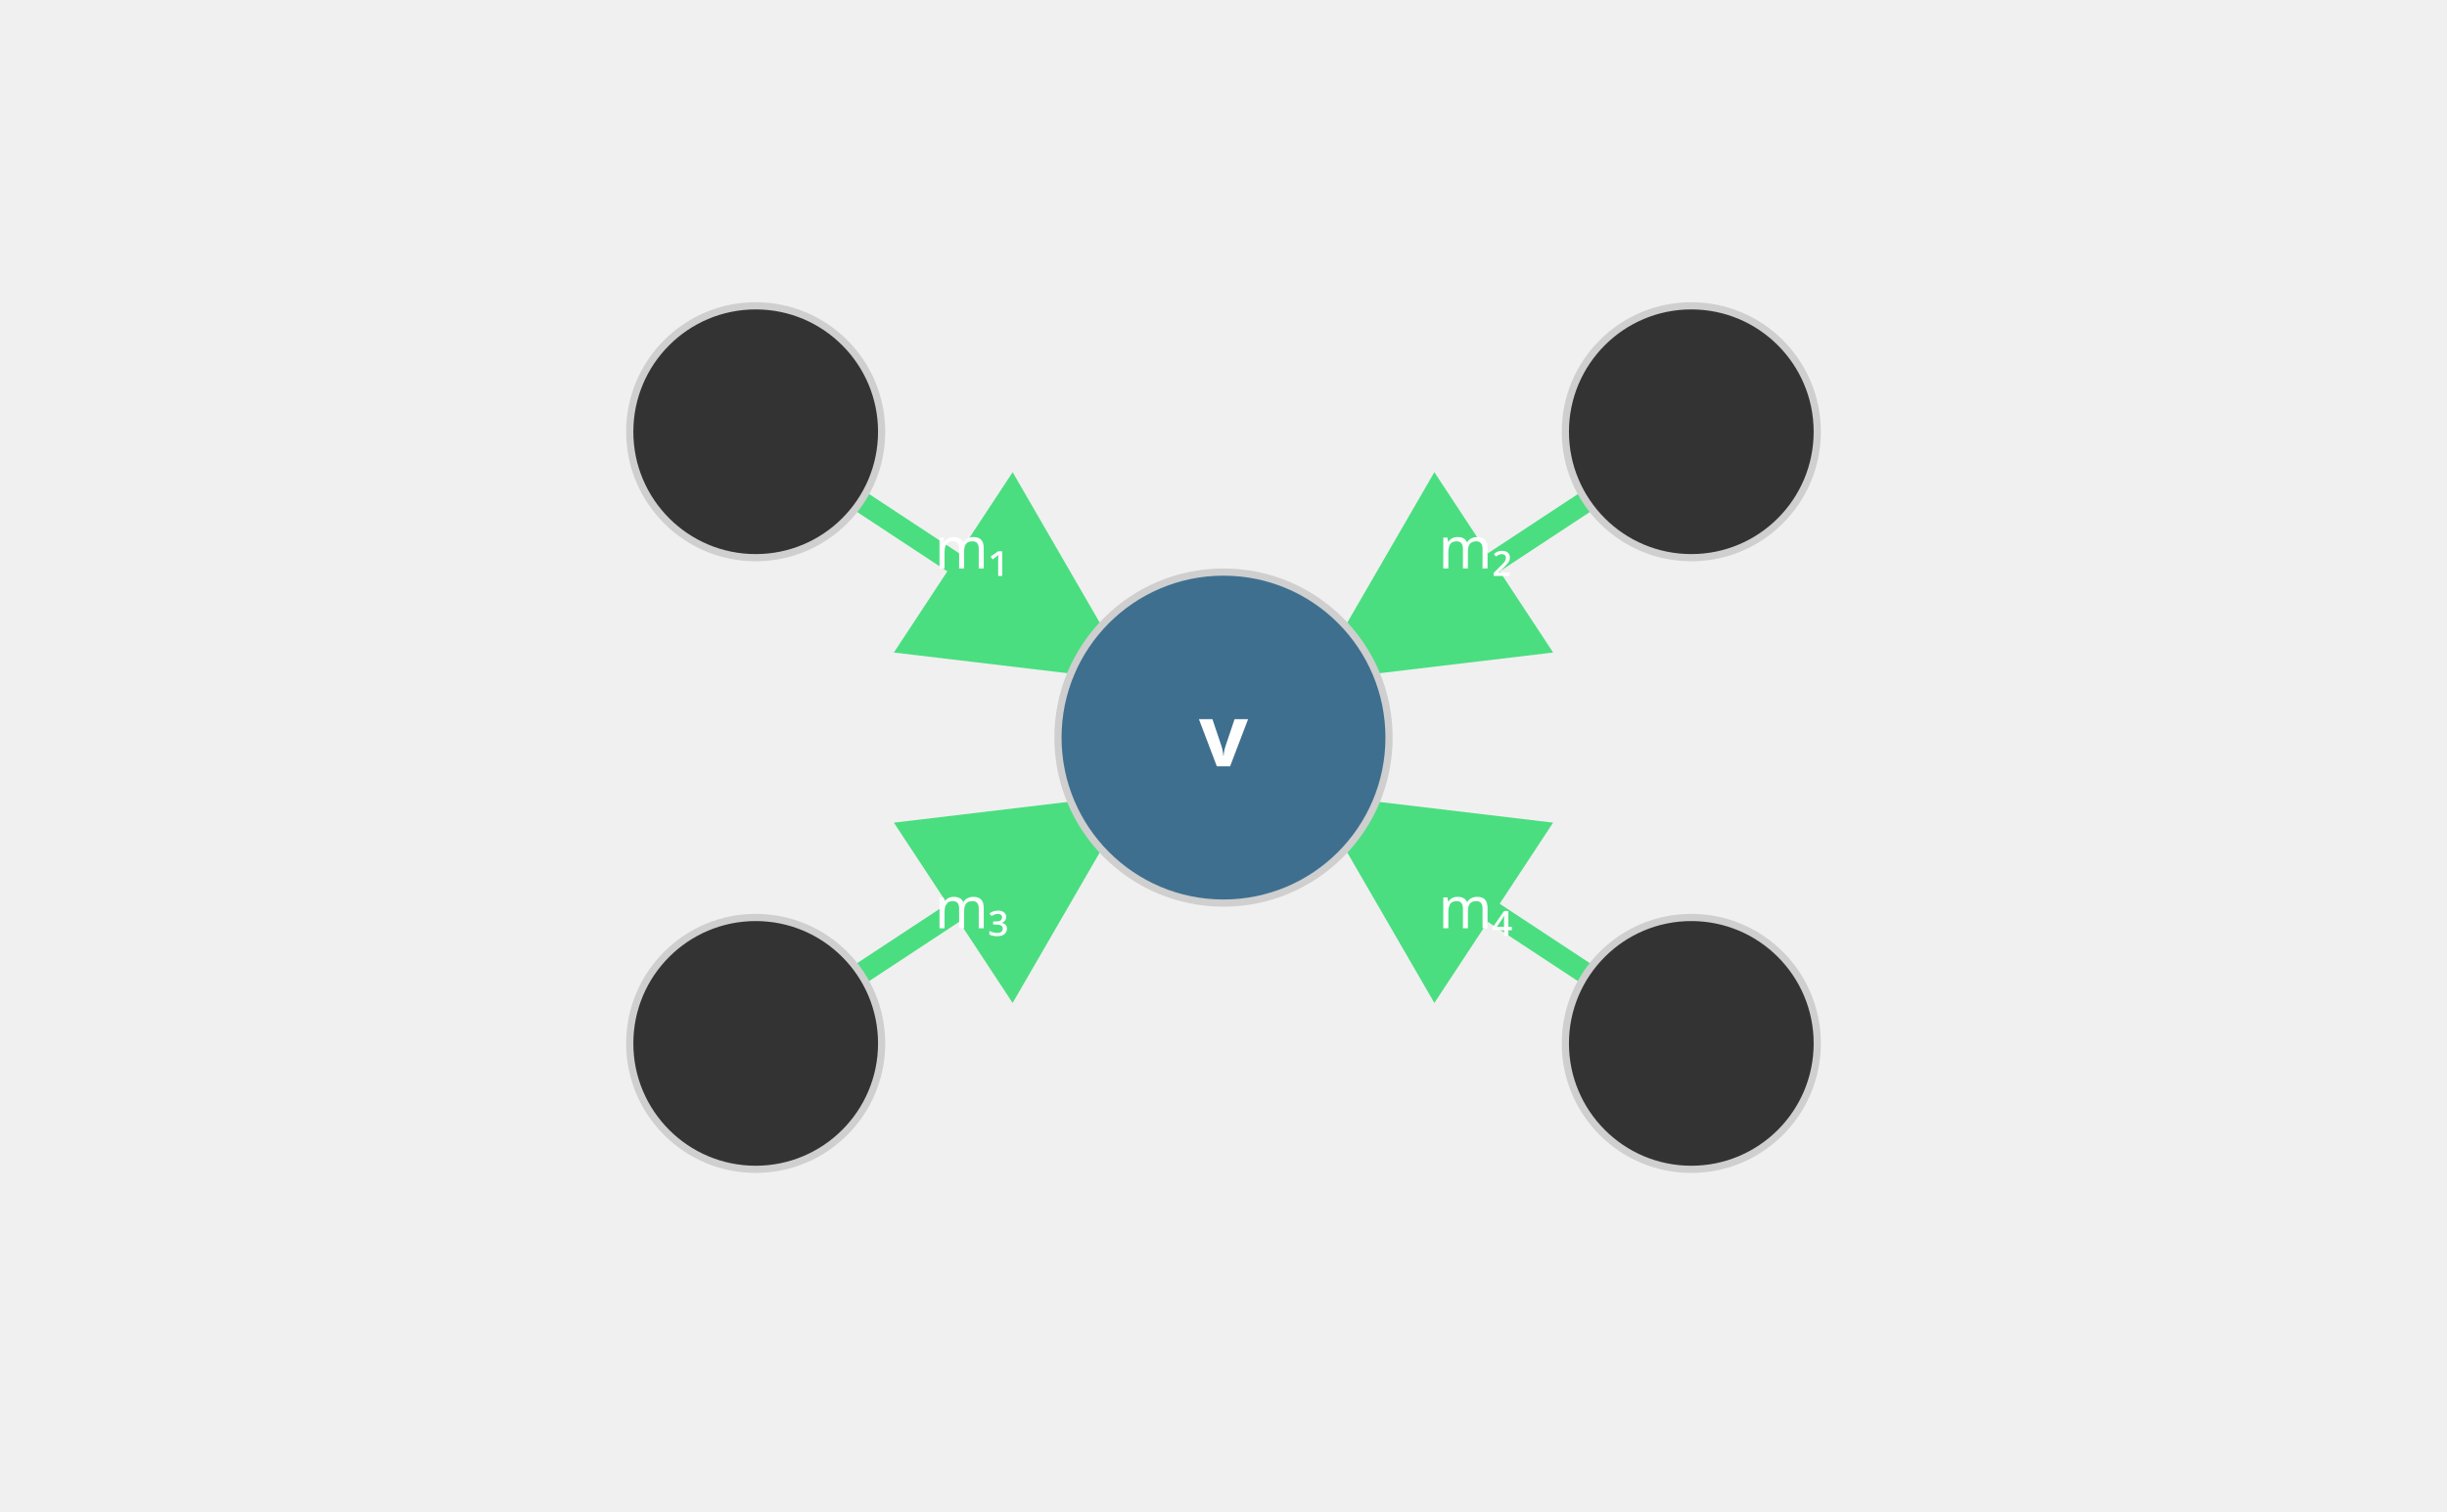
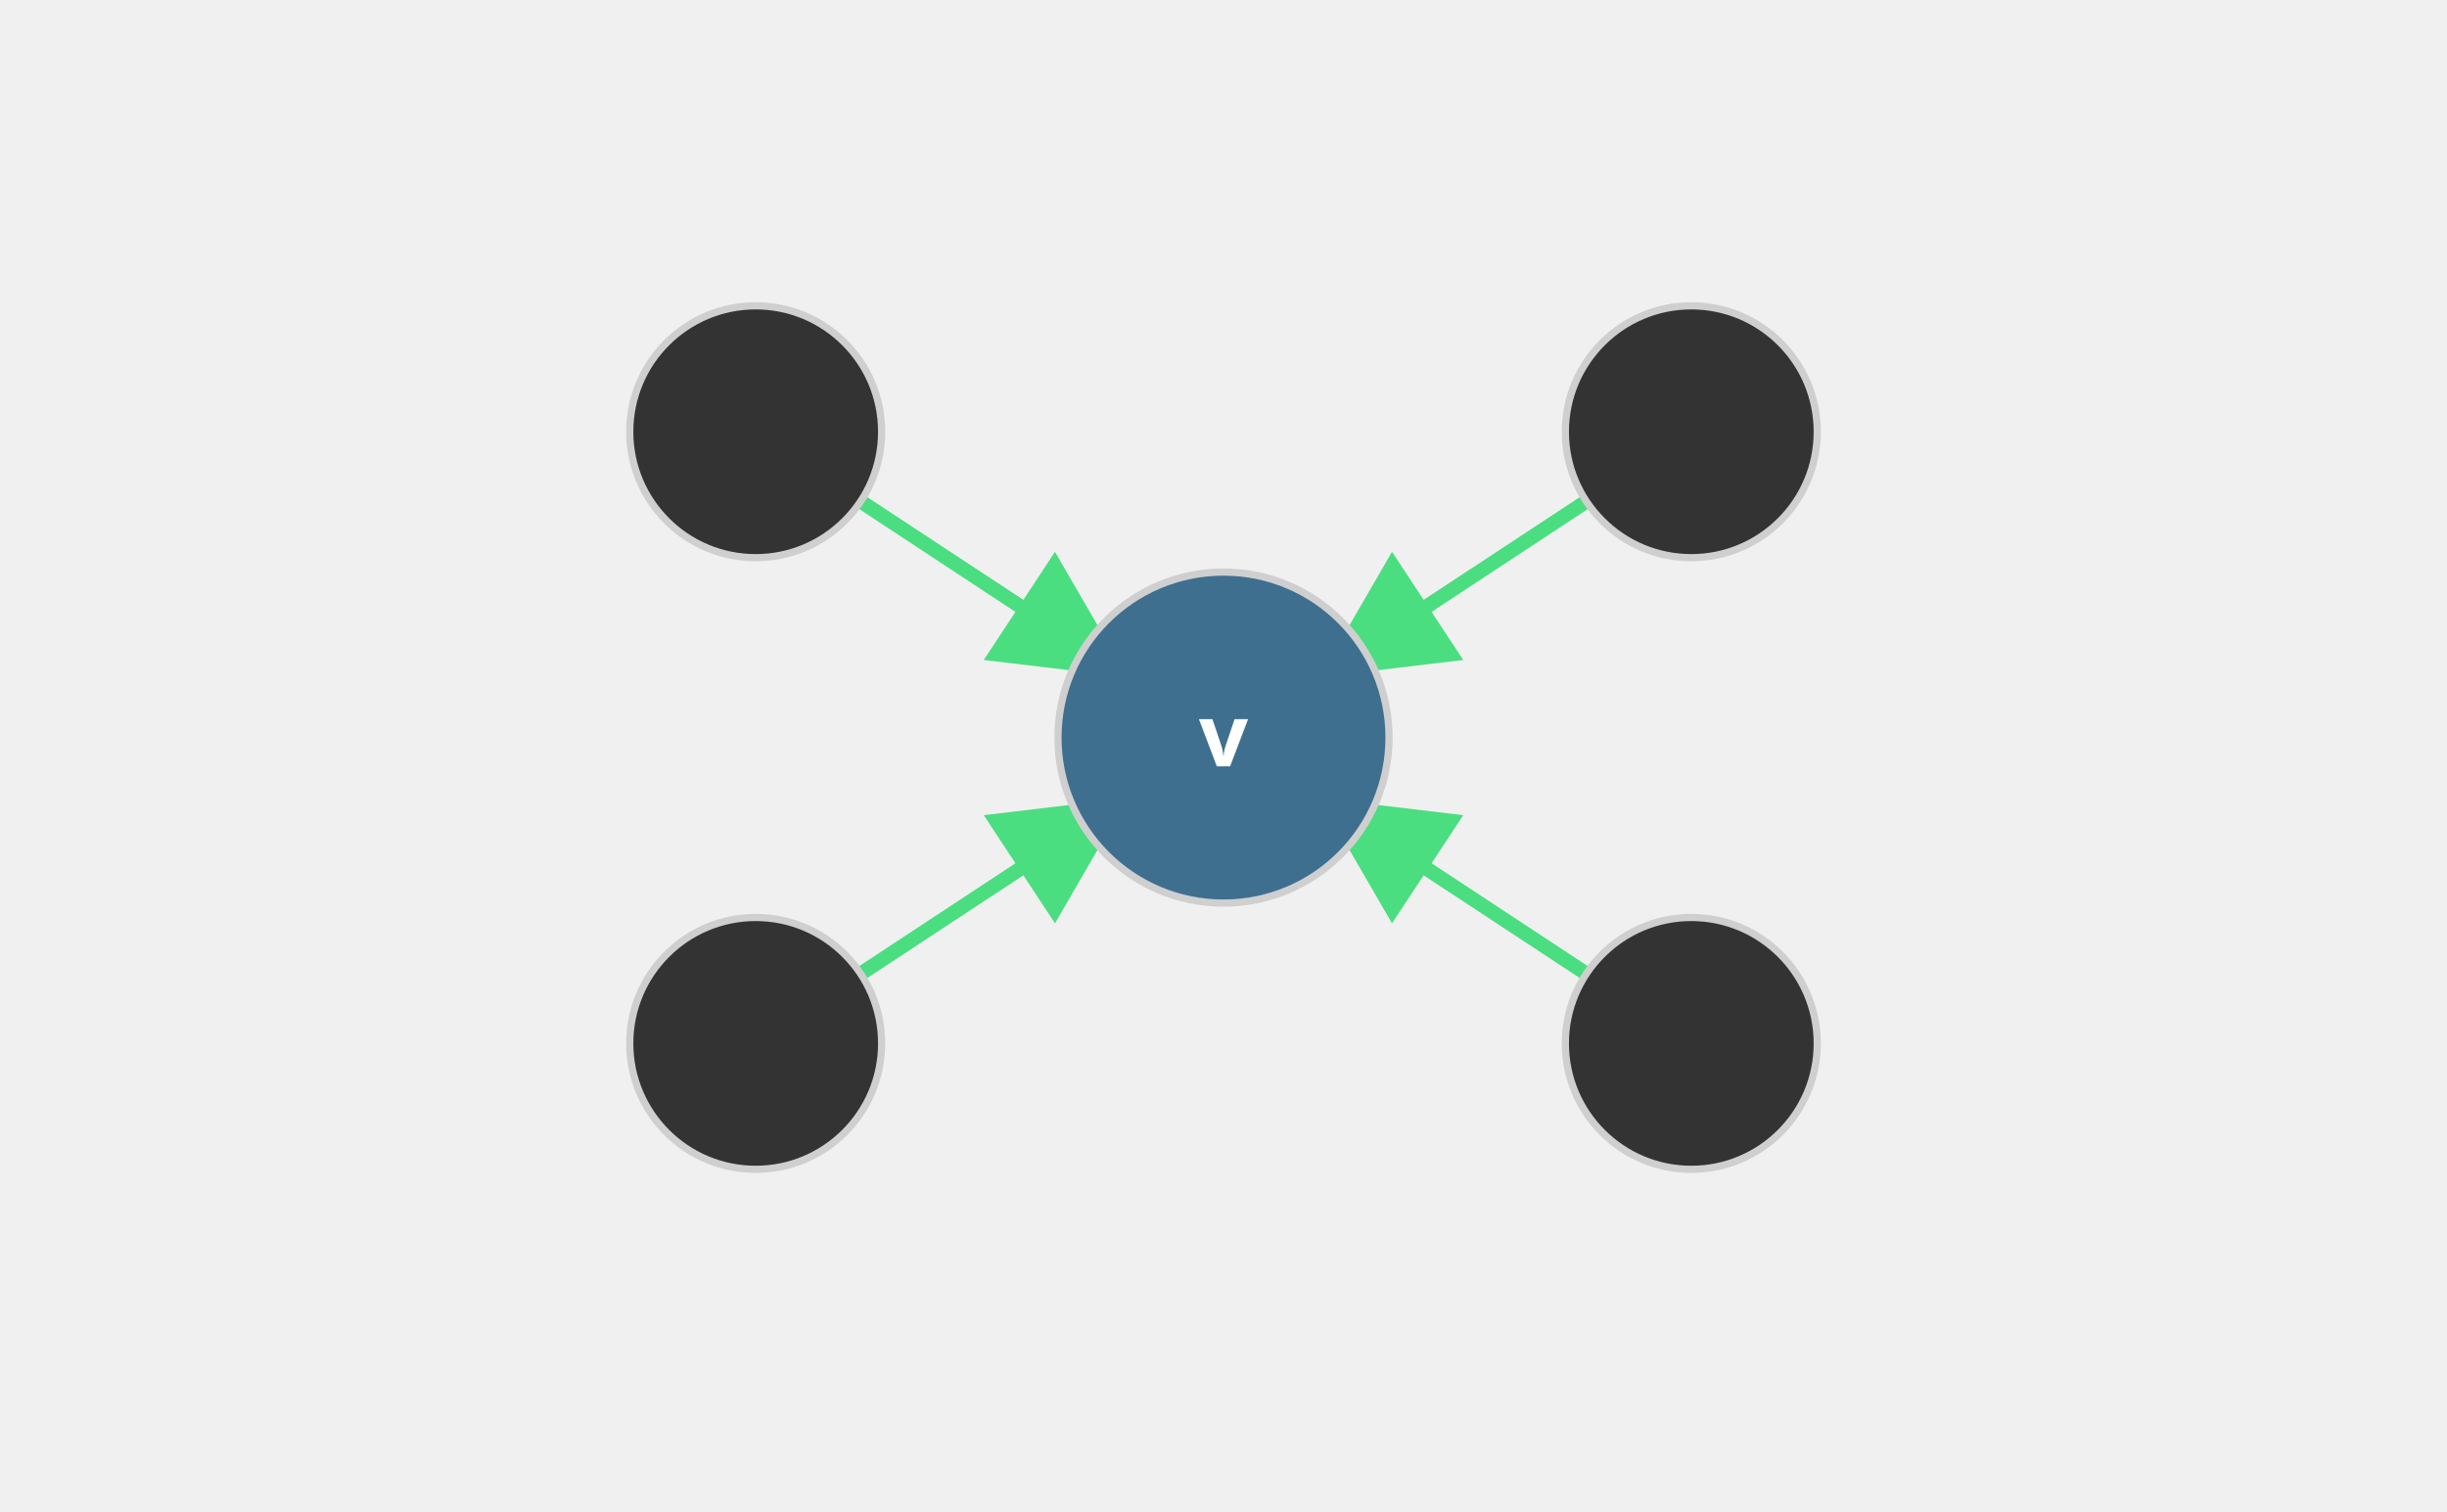
<svg xmlns="http://www.w3.org/2000/svg" width="680" height="420" viewBox="0 0 680 420" role="img" aria-labelledby="t d">
  <defs>
-     <marker id="a" markerWidth="10" markerHeight="10" refX="9" refY="5" orient="auto">
-       <path d="M0,0 L10,5 L0,10 z" fill="#4ade80" />
+     <marker id="a" markerWidth="9" markerHeight="9" refX="8" refY="4.5" orient="auto">
+       <path d="M0,0 L9,4.5 L0,9 z" fill="#4ade80" />
    </marker>
  </defs>
  <g stroke="#6f6f6f" stroke-width="3" fill="none">
    <line x1="340" y1="205" x2="210" y2="120" />
    <line x1="340" y1="205" x2="470" y2="120" />
    <line x1="340" y1="205" x2="210" y2="290" />
    <line x1="340" y1="205" x2="470" y2="290" />
  </g>
-   <g stroke="#4ade80" stroke-width="6" marker-end="url(#a)">
+   <g stroke="#4ade80" stroke-width="4" stroke-linecap="round" marker-end="url(#a)">
    <line x1="228" y1="132" x2="310" y2="186" />
    <line x1="452" y1="132" x2="370" y2="186" />
    <line x1="228" y1="278" x2="310" y2="224" />
    <line x1="452" y1="278" x2="370" y2="224" />
  </g>
  <g fill="#333" stroke="#cfcfcf" stroke-width="2">
    <circle cx="340" cy="205" r="46" fill="#3f6f8f" />
    <circle cx="210" cy="120" r="35" />
    <circle cx="470" cy="120" r="35" />
    <circle cx="210" cy="290" r="35" />
    <circle cx="470" cy="290" r="35" />
  </g>
  <g fill="#ffffff" font-family="Segoe UI,Tahoma,sans-serif" text-anchor="middle">
    <text x="340" y="213" font-size="24" font-weight="700">v</text>
-     <text x="270" y="158" font-size="16">m₁</text>
-     <text x="410" y="158" font-size="16">m₂</text>
-     <text x="270" y="258" font-size="16">m₃</text>
-     <text x="410" y="258" font-size="16">m₄</text>
  </g>
</svg>
